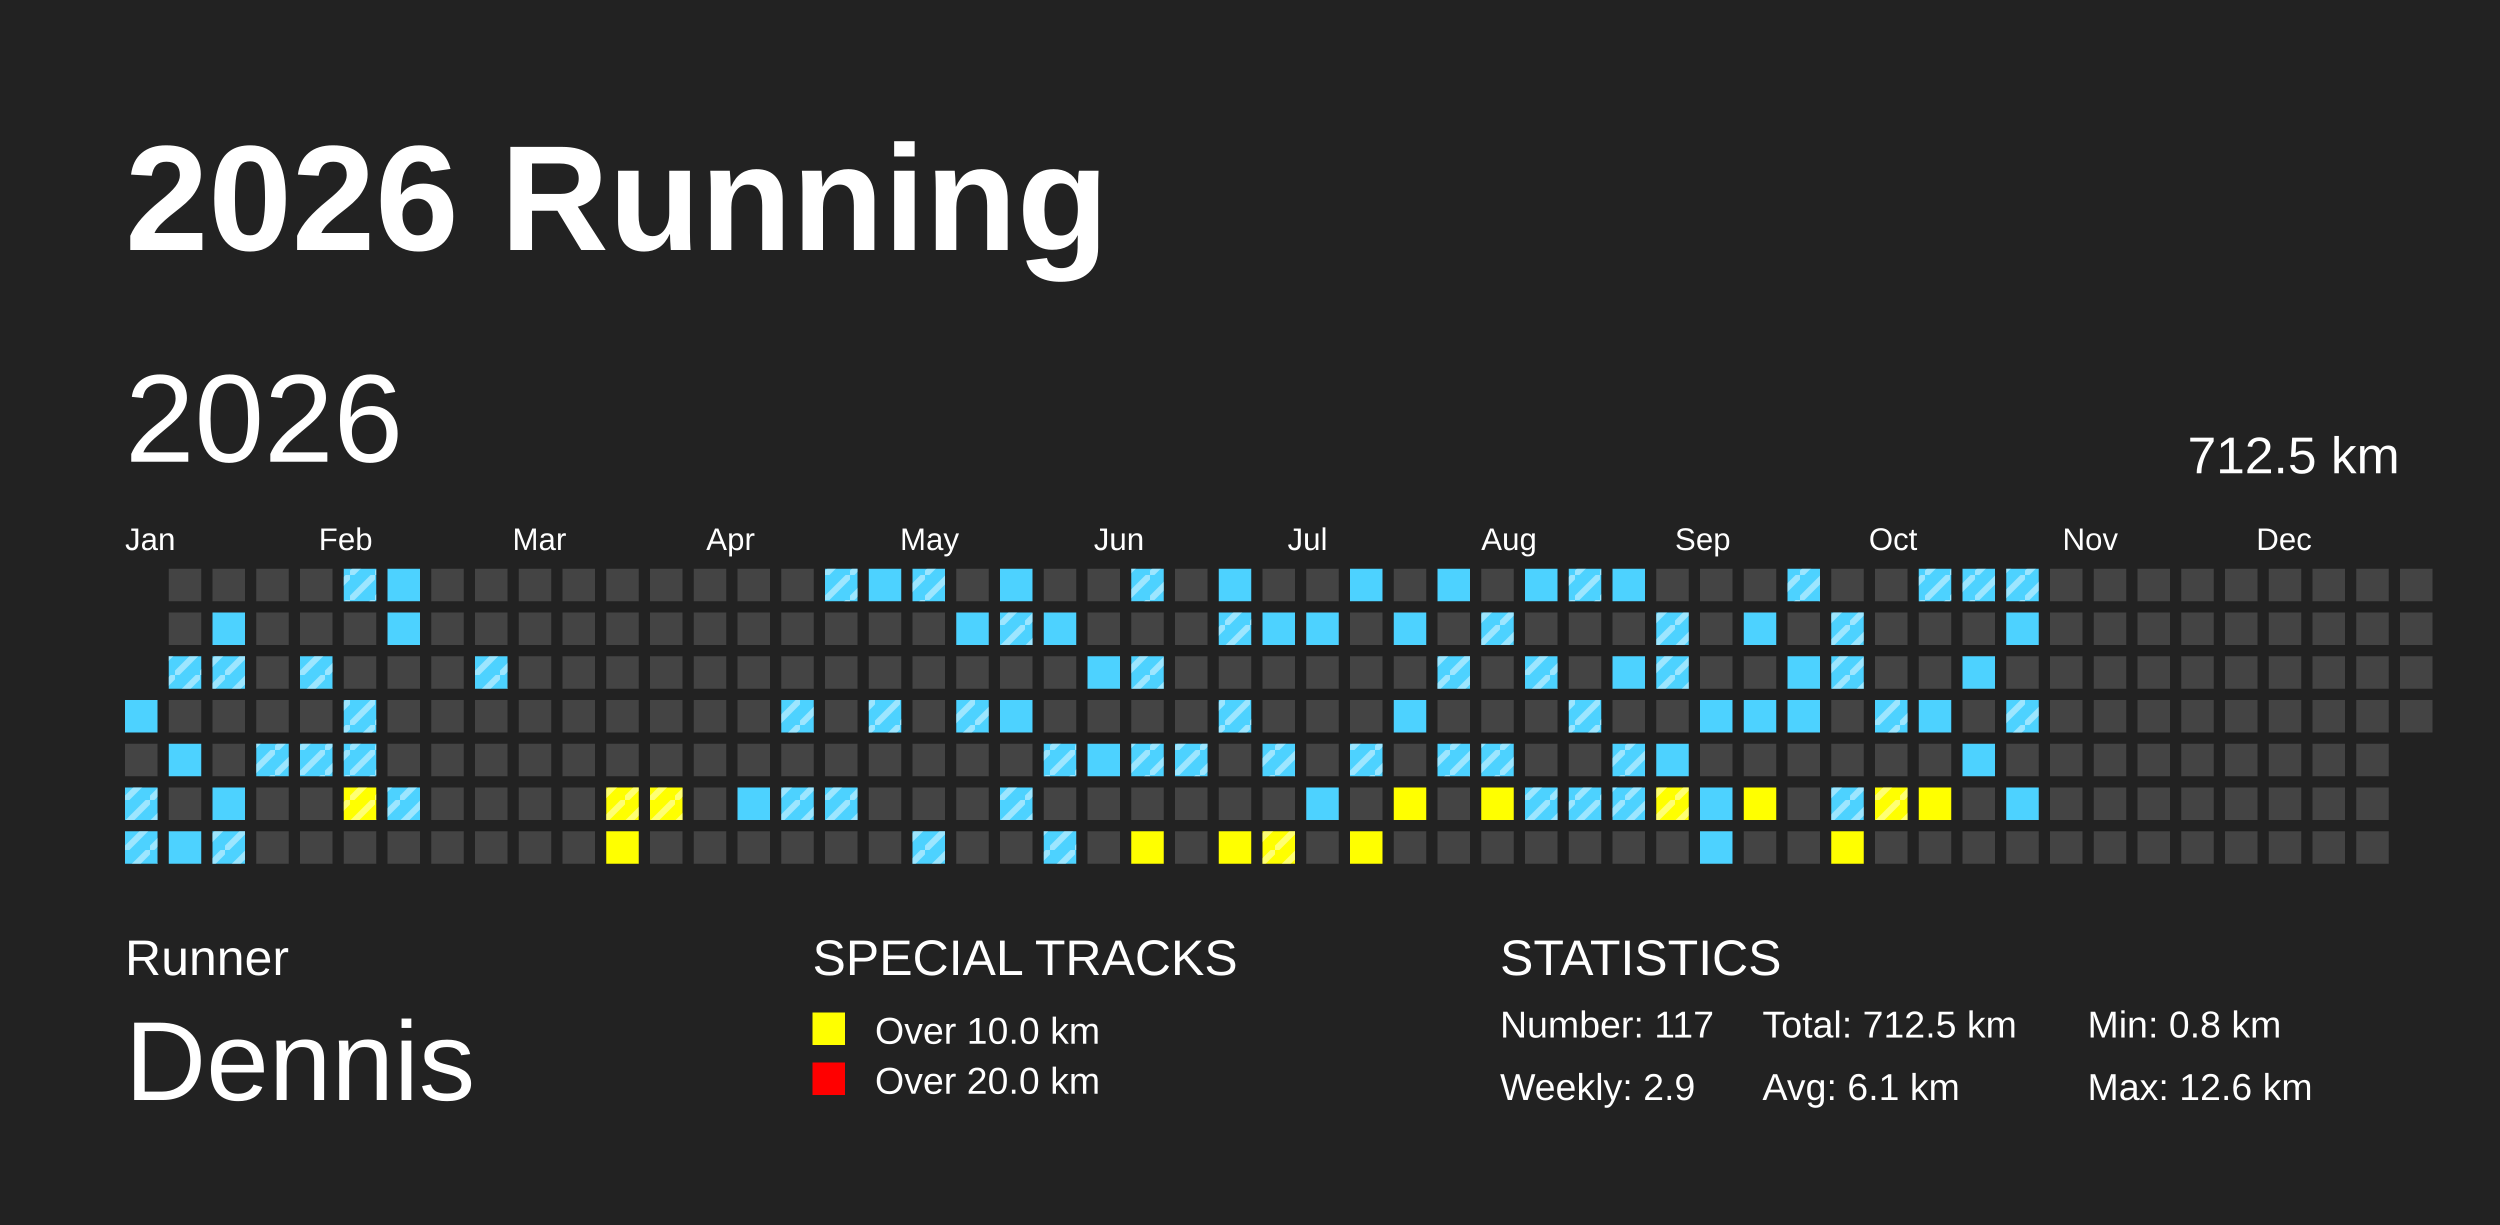
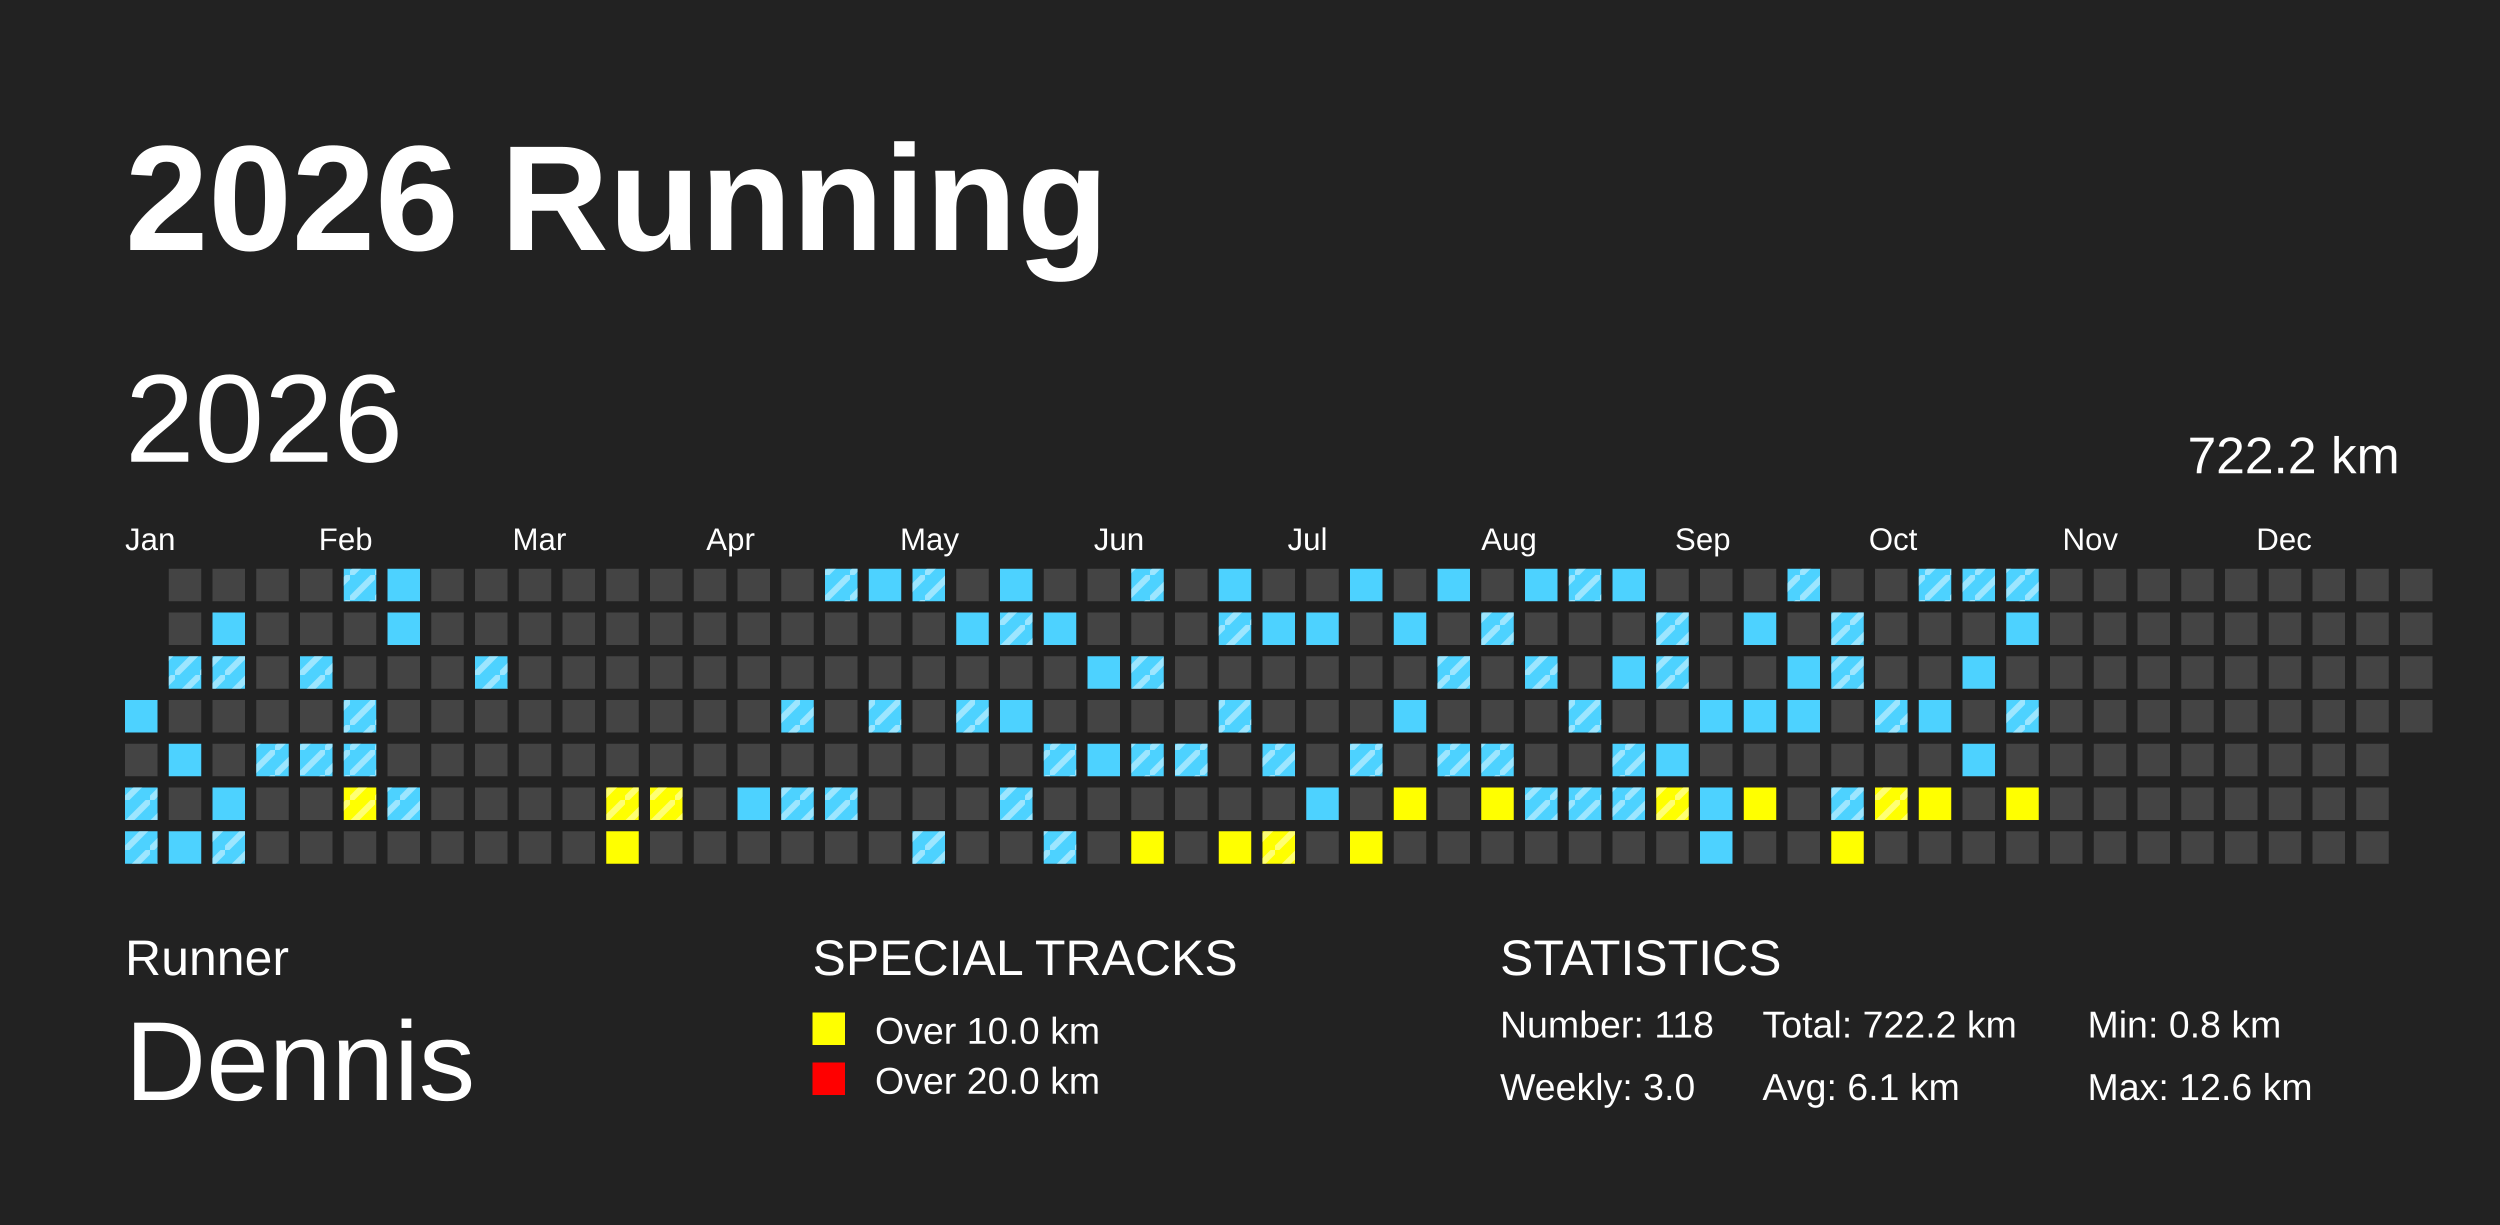
<svg xmlns="http://www.w3.org/2000/svg" baseProfile="full" height="98mm" version="1.1" viewBox="0,0,200,98" width="200mm">
  <defs>
    <pattern height="2" id="indoor-stripe" patternUnits="userSpaceOnUse" width="2">
      <line stroke="white" stroke-opacity="0.45" stroke-width="0.5" x1="0" x2="2" y1="2" y2="0" />
    </pattern>
  </defs>
  <rect fill="#222222" height="98" width="200" x="0" y="0" />
  <text fill="#FFFFFF" style="font-size:12px; font-family:Arial; font-weight:bold;" x="10" y="20">2026 Running</text>
  <text fill="#FFFFFF" style="font-size:4px; font-family:Arial" x="10" y="78">Runner</text>
  <text fill="#FFFFFF" style="font-size:9px; font-family:Arial" x="10" y="88">Dennis</text>
  <text fill="#FFFFFF" style="font-size:4px; font-family:Arial" x="65" y="78">SPECIAL TRACKS</text>
  <rect fill="yellow" height="2.6" width="2.6" x="65" y="81" />
  <text fill="#FFFFFF" style="font-size:3px; font-family:Arial" x="70" y="83.5">Over 10.0 km</text>
  <rect fill="red" height="2.6" width="2.6" x="65" y="85" />
  <text fill="#FFFFFF" style="font-size:3px; font-family:Arial" x="70" y="87.5">Over 20.0 km</text>
  <text fill="#FFFFFF" style="font-size:4px; font-family:Arial" x="120" y="78">STATISTICS</text>
-   <text fill="#FFFFFF" style="font-size:3px; font-family:Arial" x="120" y="83">Number: 117</text>
-   <text fill="#FFFFFF" style="font-size:3px; font-family:Arial" x="120" y="88">Weekly: 2.9</text>
-   <text fill="#FFFFFF" style="font-size:3px; font-family:Arial" x="141" y="83">Total: 712.5 km</text>
+   <text fill="#FFFFFF" style="font-size:3px; font-family:Arial" x="120" y="83">Number: 118</text>
+   <text fill="#FFFFFF" style="font-size:3px; font-family:Arial" x="120" y="88">Weekly: 3.0</text>
+   <text fill="#FFFFFF" style="font-size:3px; font-family:Arial" x="141" y="83">Total: 722.2 km</text>
  <text fill="#FFFFFF" style="font-size:3px; font-family:Arial" x="141" y="88">Avg: 6.1 km</text>
  <text fill="#FFFFFF" style="font-size:3px; font-family:Arial" x="167" y="83">Min: 0.8 km</text>
  <text fill="#FFFFFF" style="font-size:3px; font-family:Arial" x="167" y="88">Max: 12.6 km</text>
  <text dominant-baseline="hanging" fill="#FFFFFF" style="font-size:10.0px; font-family:Arial;" x="10" y="30">2026</text>
-   <text dominant-baseline="hanging" fill="#FFFFFF" style="font-size:4.125px; font-family:Arial;" x="175" y="35">712.5 km</text>
+   <text dominant-baseline="hanging" fill="#FFFFFF" style="font-size:4.125px; font-family:Arial;" x="175" y="35">722.2 km</text>
  <text fill="#FFFFFF" style="font-size:2.5px; font-family:Arial" x="10.0" y="44">Jan</text>
  <text fill="#FFFFFF" style="font-size:2.5px; font-family:Arial" x="25.5" y="44">Feb</text>
  <text fill="#FFFFFF" style="font-size:2.5px; font-family:Arial" x="41.0" y="44">Mar</text>
  <text fill="#FFFFFF" style="font-size:2.5px; font-family:Arial" x="56.5" y="44">Apr</text>
  <text fill="#FFFFFF" style="font-size:2.5px; font-family:Arial" x="72.0" y="44">May</text>
  <text fill="#FFFFFF" style="font-size:2.5px; font-family:Arial" x="87.5" y="44">Jun</text>
  <text fill="#FFFFFF" style="font-size:2.5px; font-family:Arial" x="103.0" y="44">Jul</text>
  <text fill="#FFFFFF" style="font-size:2.5px; font-family:Arial" x="118.5" y="44">Aug</text>
  <text fill="#FFFFFF" style="font-size:2.5px; font-family:Arial" x="134.0" y="44">Sep</text>
  <text fill="#FFFFFF" style="font-size:2.5px; font-family:Arial" x="149.5" y="44">Oct</text>
  <text fill="#FFFFFF" style="font-size:2.5px; font-family:Arial" x="165.0" y="44">Nov</text>
  <text fill="#FFFFFF" style="font-size:2.5px; font-family:Arial" x="180.5" y="44">Dec</text>
  <rect fill="#4DD2FF" height="2.6" width="2.6" x="10.0" y="56.0" />
  <rect fill="#444444" height="2.6" width="2.6" x="10.0" y="59.5" />
  <rect fill="#4DD2FF" height="2.6" width="2.6" x="10.0" y="63.0" />
  <rect fill="url(#indoor-stripe)" height="2.6" style="pointer-events: none;" width="2.6" x="10.0" y="63.0" />
  <rect fill="#4DD2FF" height="2.6" width="2.6" x="10.0" y="66.5" />
  <rect fill="url(#indoor-stripe)" height="2.6" style="pointer-events: none;" width="2.6" x="10.0" y="66.5" />
  <rect fill="#444444" height="2.6" width="2.6" x="13.5" y="45.5" />
  <rect fill="#444444" height="2.6" width="2.6" x="13.5" y="49.0" />
  <rect fill="#4DD2FF" height="2.6" width="2.6" x="13.5" y="52.5" />
  <rect fill="url(#indoor-stripe)" height="2.6" style="pointer-events: none;" width="2.6" x="13.5" y="52.5" />
  <rect fill="#444444" height="2.6" width="2.6" x="13.5" y="56.0" />
  <rect fill="#4DD2FF" height="2.6" width="2.6" x="13.5" y="59.5" />
  <rect fill="#444444" height="2.6" width="2.6" x="13.5" y="63.0" />
  <rect fill="#4DD2FF" height="2.6" width="2.6" x="13.5" y="66.5" />
  <rect fill="#444444" height="2.6" width="2.6" x="17.0" y="45.5" />
  <rect fill="#4DD2FF" height="2.6" width="2.6" x="17.0" y="49.0" />
  <rect fill="#4DD2FF" height="2.6" width="2.6" x="17.0" y="52.5" />
  <rect fill="url(#indoor-stripe)" height="2.6" style="pointer-events: none;" width="2.6" x="17.0" y="52.5" />
  <rect fill="#444444" height="2.6" width="2.6" x="17.0" y="56.0" />
  <rect fill="#444444" height="2.6" width="2.6" x="17.0" y="59.5" />
  <rect fill="#4DD2FF" height="2.6" width="2.6" x="17.0" y="63.0" />
  <rect fill="#4DD2FF" height="2.6" width="2.6" x="17.0" y="66.5" />
  <rect fill="url(#indoor-stripe)" height="2.6" style="pointer-events: none;" width="2.6" x="17.0" y="66.5" />
  <rect fill="#444444" height="2.6" width="2.6" x="20.5" y="45.5" />
  <rect fill="#444444" height="2.6" width="2.6" x="20.5" y="49.0" />
  <rect fill="#444444" height="2.6" width="2.6" x="20.5" y="52.5" />
  <rect fill="#444444" height="2.6" width="2.6" x="20.5" y="56.0" />
  <rect fill="#4DD2FF" height="2.6" width="2.6" x="20.5" y="59.5" />
  <rect fill="url(#indoor-stripe)" height="2.6" style="pointer-events: none;" width="2.6" x="20.5" y="59.5" />
  <rect fill="#444444" height="2.6" width="2.6" x="20.5" y="63.0" />
  <rect fill="#444444" height="2.6" width="2.6" x="20.5" y="66.5" />
  <rect fill="#444444" height="2.6" width="2.6" x="24.0" y="45.5" />
  <rect fill="#444444" height="2.6" width="2.6" x="24.0" y="49.0" />
  <rect fill="#4DD2FF" height="2.6" width="2.6" x="24.0" y="52.5" />
  <rect fill="url(#indoor-stripe)" height="2.6" style="pointer-events: none;" width="2.6" x="24.0" y="52.5" />
  <rect fill="#444444" height="2.6" width="2.6" x="24.0" y="56.0" />
  <rect fill="#4DD2FF" height="2.6" width="2.6" x="24.0" y="59.5" />
  <rect fill="url(#indoor-stripe)" height="2.6" style="pointer-events: none;" width="2.6" x="24.0" y="59.5" />
  <rect fill="#444444" height="2.6" width="2.6" x="24.0" y="63.0" />
  <rect fill="#444444" height="2.6" width="2.6" x="24.0" y="66.5" />
  <rect fill="#4DD2FF" height="2.6" width="2.6" x="27.5" y="45.5" />
  <rect fill="url(#indoor-stripe)" height="2.6" style="pointer-events: none;" width="2.6" x="27.5" y="45.5" />
  <rect fill="#444444" height="2.6" width="2.6" x="27.5" y="49.0" />
  <rect fill="#444444" height="2.6" width="2.6" x="27.5" y="52.5" />
  <rect fill="#4DD2FF" height="2.6" width="2.6" x="27.5" y="56.0" />
  <rect fill="url(#indoor-stripe)" height="2.6" style="pointer-events: none;" width="2.6" x="27.5" y="56.0" />
  <rect fill="#4DD2FF" height="2.6" width="2.6" x="27.5" y="59.5" />
  <rect fill="url(#indoor-stripe)" height="2.6" style="pointer-events: none;" width="2.6" x="27.5" y="59.5" />
  <rect fill="yellow" height="2.6" width="2.6" x="27.5" y="63.0" />
  <rect fill="url(#indoor-stripe)" height="2.6" style="pointer-events: none;" width="2.6" x="27.5" y="63.0" />
  <rect fill="#444444" height="2.6" width="2.6" x="27.5" y="66.5" />
  <rect fill="#4DD2FF" height="2.6" width="2.6" x="31.0" y="45.5" />
  <rect fill="#4DD2FF" height="2.6" width="2.6" x="31.0" y="49.0" />
  <rect fill="#444444" height="2.6" width="2.6" x="31.0" y="52.5" />
  <rect fill="#444444" height="2.6" width="2.6" x="31.0" y="56.0" />
  <rect fill="#444444" height="2.6" width="2.6" x="31.0" y="59.5" />
  <rect fill="#4DD2FF" height="2.6" width="2.6" x="31.0" y="63.0" />
  <rect fill="url(#indoor-stripe)" height="2.6" style="pointer-events: none;" width="2.6" x="31.0" y="63.0" />
  <rect fill="#444444" height="2.6" width="2.6" x="31.0" y="66.5" />
  <rect fill="#444444" height="2.6" width="2.6" x="34.5" y="45.5" />
  <rect fill="#444444" height="2.6" width="2.6" x="34.5" y="49.0" />
  <rect fill="#444444" height="2.6" width="2.6" x="34.5" y="52.5" />
  <rect fill="#444444" height="2.6" width="2.6" x="34.5" y="56.0" />
  <rect fill="#444444" height="2.6" width="2.6" x="34.5" y="59.5" />
  <rect fill="#444444" height="2.6" width="2.6" x="34.5" y="63.0" />
  <rect fill="#444444" height="2.6" width="2.6" x="34.5" y="66.5" />
  <rect fill="#444444" height="2.6" width="2.6" x="38.0" y="45.5" />
  <rect fill="#444444" height="2.6" width="2.6" x="38.0" y="49.0" />
  <rect fill="#4DD2FF" height="2.6" width="2.6" x="38.0" y="52.5" />
  <rect fill="url(#indoor-stripe)" height="2.6" style="pointer-events: none;" width="2.6" x="38.0" y="52.5" />
  <rect fill="#444444" height="2.6" width="2.6" x="38.0" y="56.0" />
  <rect fill="#444444" height="2.6" width="2.6" x="38.0" y="59.5" />
  <rect fill="#444444" height="2.6" width="2.6" x="38.0" y="63.0" />
  <rect fill="#444444" height="2.6" width="2.6" x="38.0" y="66.5" />
  <rect fill="#444444" height="2.6" width="2.6" x="41.5" y="45.5" />
  <rect fill="#444444" height="2.6" width="2.6" x="41.5" y="49.0" />
  <rect fill="#444444" height="2.6" width="2.6" x="41.5" y="52.5" />
  <rect fill="#444444" height="2.6" width="2.6" x="41.5" y="56.0" />
  <rect fill="#444444" height="2.6" width="2.6" x="41.5" y="59.5" />
  <rect fill="#444444" height="2.6" width="2.6" x="41.5" y="63.0" />
  <rect fill="#444444" height="2.6" width="2.6" x="41.5" y="66.5" />
  <rect fill="#444444" height="2.6" width="2.6" x="45.0" y="45.5" />
  <rect fill="#444444" height="2.6" width="2.6" x="45.0" y="49.0" />
  <rect fill="#444444" height="2.6" width="2.6" x="45.0" y="52.5" />
  <rect fill="#444444" height="2.6" width="2.6" x="45.0" y="56.0" />
  <rect fill="#444444" height="2.6" width="2.6" x="45.0" y="59.5" />
  <rect fill="#444444" height="2.6" width="2.6" x="45.0" y="63.0" />
  <rect fill="#444444" height="2.6" width="2.6" x="45.0" y="66.5" />
  <rect fill="#444444" height="2.6" width="2.6" x="48.5" y="45.5" />
  <rect fill="#444444" height="2.6" width="2.6" x="48.5" y="49.0" />
  <rect fill="#444444" height="2.6" width="2.6" x="48.5" y="52.5" />
  <rect fill="#444444" height="2.6" width="2.6" x="48.5" y="56.0" />
  <rect fill="#444444" height="2.6" width="2.6" x="48.5" y="59.5" />
  <rect fill="yellow" height="2.6" width="2.6" x="48.5" y="63.0" />
  <rect fill="url(#indoor-stripe)" height="2.6" style="pointer-events: none;" width="2.6" x="48.5" y="63.0" />
  <rect fill="yellow" height="2.6" width="2.6" x="48.5" y="66.5" />
  <rect fill="#444444" height="2.6" width="2.6" x="52.0" y="45.5" />
  <rect fill="#444444" height="2.6" width="2.6" x="52.0" y="49.0" />
  <rect fill="#444444" height="2.6" width="2.6" x="52.0" y="52.5" />
  <rect fill="#444444" height="2.6" width="2.6" x="52.0" y="56.0" />
  <rect fill="#444444" height="2.6" width="2.6" x="52.0" y="59.5" />
  <rect fill="yellow" height="2.6" width="2.6" x="52.0" y="63.0" />
  <rect fill="url(#indoor-stripe)" height="2.6" style="pointer-events: none;" width="2.6" x="52.0" y="63.0" />
  <rect fill="#444444" height="2.6" width="2.6" x="52.0" y="66.5" />
  <rect fill="#444444" height="2.6" width="2.6" x="55.5" y="45.5" />
  <rect fill="#444444" height="2.6" width="2.6" x="55.5" y="49.0" />
  <rect fill="#444444" height="2.6" width="2.6" x="55.5" y="52.5" />
  <rect fill="#444444" height="2.6" width="2.6" x="55.5" y="56.0" />
  <rect fill="#444444" height="2.6" width="2.6" x="55.5" y="59.5" />
  <rect fill="#444444" height="2.6" width="2.6" x="55.5" y="63.0" />
  <rect fill="#444444" height="2.6" width="2.6" x="55.5" y="66.5" />
  <rect fill="#444444" height="2.6" width="2.6" x="59.0" y="45.5" />
  <rect fill="#444444" height="2.6" width="2.6" x="59.0" y="49.0" />
  <rect fill="#444444" height="2.6" width="2.6" x="59.0" y="52.5" />
  <rect fill="#444444" height="2.6" width="2.6" x="59.0" y="56.0" />
  <rect fill="#444444" height="2.6" width="2.6" x="59.0" y="59.5" />
  <rect fill="#4DD2FF" height="2.6" width="2.6" x="59.0" y="63.0" />
  <rect fill="#444444" height="2.6" width="2.6" x="59.0" y="66.5" />
  <rect fill="#444444" height="2.6" width="2.6" x="62.5" y="45.5" />
  <rect fill="#444444" height="2.6" width="2.6" x="62.5" y="49.0" />
  <rect fill="#444444" height="2.6" width="2.6" x="62.5" y="52.5" />
  <rect fill="#4DD2FF" height="2.6" width="2.6" x="62.5" y="56.0" />
  <rect fill="url(#indoor-stripe)" height="2.6" style="pointer-events: none;" width="2.6" x="62.5" y="56.0" />
  <rect fill="#444444" height="2.6" width="2.6" x="62.5" y="59.5" />
  <rect fill="#4DD2FF" height="2.6" width="2.6" x="62.5" y="63.0" />
  <rect fill="url(#indoor-stripe)" height="2.6" style="pointer-events: none;" width="2.6" x="62.5" y="63.0" />
  <rect fill="#444444" height="2.6" width="2.6" x="62.5" y="66.5" />
  <rect fill="#4DD2FF" height="2.6" width="2.6" x="66.0" y="45.5" />
  <rect fill="url(#indoor-stripe)" height="2.6" style="pointer-events: none;" width="2.6" x="66.0" y="45.5" />
  <rect fill="#444444" height="2.6" width="2.6" x="66.0" y="49.0" />
  <rect fill="#444444" height="2.6" width="2.6" x="66.0" y="52.5" />
  <rect fill="#444444" height="2.6" width="2.6" x="66.0" y="56.0" />
  <rect fill="#444444" height="2.6" width="2.6" x="66.0" y="59.5" />
  <rect fill="#4DD2FF" height="2.6" width="2.6" x="66.0" y="63.0" />
  <rect fill="url(#indoor-stripe)" height="2.6" style="pointer-events: none;" width="2.6" x="66.0" y="63.0" />
  <rect fill="#444444" height="2.6" width="2.6" x="66.0" y="66.5" />
  <rect fill="#4DD2FF" height="2.6" width="2.6" x="69.5" y="45.5" />
  <rect fill="#444444" height="2.6" width="2.6" x="69.5" y="49.0" />
  <rect fill="#444444" height="2.6" width="2.6" x="69.5" y="52.5" />
  <rect fill="#4DD2FF" height="2.6" width="2.6" x="69.5" y="56.0" />
  <rect fill="url(#indoor-stripe)" height="2.6" style="pointer-events: none;" width="2.6" x="69.5" y="56.0" />
  <rect fill="#444444" height="2.6" width="2.6" x="69.5" y="59.5" />
  <rect fill="#444444" height="2.6" width="2.6" x="69.5" y="63.0" />
  <rect fill="#444444" height="2.6" width="2.6" x="69.5" y="66.5" />
  <rect fill="#4DD2FF" height="2.6" width="2.6" x="73.0" y="45.5" />
  <rect fill="url(#indoor-stripe)" height="2.6" style="pointer-events: none;" width="2.6" x="73.0" y="45.5" />
  <rect fill="#444444" height="2.6" width="2.6" x="73.0" y="49.0" />
  <rect fill="#444444" height="2.6" width="2.6" x="73.0" y="52.5" />
  <rect fill="#444444" height="2.6" width="2.6" x="73.0" y="56.0" />
  <rect fill="#444444" height="2.6" width="2.6" x="73.0" y="59.5" />
  <rect fill="#444444" height="2.6" width="2.6" x="73.0" y="63.0" />
  <rect fill="#4DD2FF" height="2.6" width="2.6" x="73.0" y="66.5" />
  <rect fill="url(#indoor-stripe)" height="2.6" style="pointer-events: none;" width="2.6" x="73.0" y="66.5" />
  <rect fill="#444444" height="2.6" width="2.6" x="76.5" y="45.5" />
  <rect fill="#4DD2FF" height="2.6" width="2.6" x="76.5" y="49.0" />
  <rect fill="#444444" height="2.6" width="2.6" x="76.5" y="52.5" />
  <rect fill="#4DD2FF" height="2.6" width="2.6" x="76.5" y="56.0" />
  <rect fill="url(#indoor-stripe)" height="2.6" style="pointer-events: none;" width="2.6" x="76.5" y="56.0" />
  <rect fill="#444444" height="2.6" width="2.6" x="76.5" y="59.5" />
  <rect fill="#444444" height="2.6" width="2.6" x="76.5" y="63.0" />
  <rect fill="#444444" height="2.6" width="2.6" x="76.5" y="66.5" />
  <rect fill="#4DD2FF" height="2.6" width="2.6" x="80.0" y="45.5" />
  <rect fill="#4DD2FF" height="2.6" width="2.6" x="80.0" y="49.0" />
  <rect fill="url(#indoor-stripe)" height="2.6" style="pointer-events: none;" width="2.6" x="80.0" y="49.0" />
  <rect fill="#444444" height="2.6" width="2.6" x="80.0" y="52.5" />
  <rect fill="#4DD2FF" height="2.6" width="2.6" x="80.0" y="56.0" />
  <rect fill="#444444" height="2.6" width="2.6" x="80.0" y="59.5" />
  <rect fill="#4DD2FF" height="2.6" width="2.6" x="80.0" y="63.0" />
  <rect fill="url(#indoor-stripe)" height="2.6" style="pointer-events: none;" width="2.6" x="80.0" y="63.0" />
  <rect fill="#444444" height="2.6" width="2.6" x="80.0" y="66.5" />
  <rect fill="#444444" height="2.6" width="2.6" x="83.5" y="45.5" />
  <rect fill="#4DD2FF" height="2.6" width="2.6" x="83.5" y="49.0" />
  <rect fill="#444444" height="2.6" width="2.6" x="83.5" y="52.5" />
  <rect fill="#444444" height="2.6" width="2.6" x="83.5" y="56.0" />
  <rect fill="#4DD2FF" height="2.6" width="2.6" x="83.5" y="59.5" />
  <rect fill="url(#indoor-stripe)" height="2.6" style="pointer-events: none;" width="2.6" x="83.5" y="59.5" />
  <rect fill="#444444" height="2.6" width="2.6" x="83.5" y="63.0" />
  <rect fill="#4DD2FF" height="2.6" width="2.6" x="83.5" y="66.5" />
  <rect fill="url(#indoor-stripe)" height="2.6" style="pointer-events: none;" width="2.6" x="83.5" y="66.5" />
  <rect fill="#444444" height="2.6" width="2.6" x="87.0" y="45.5" />
  <rect fill="#444444" height="2.6" width="2.6" x="87.0" y="49.0" />
  <rect fill="#4DD2FF" height="2.6" width="2.6" x="87.0" y="52.5" />
  <rect fill="#444444" height="2.6" width="2.6" x="87.0" y="56.0" />
  <rect fill="#4DD2FF" height="2.6" width="2.6" x="87.0" y="59.5" />
  <rect fill="#444444" height="2.6" width="2.6" x="87.0" y="63.0" />
  <rect fill="#444444" height="2.6" width="2.6" x="87.0" y="66.5" />
  <rect fill="#4DD2FF" height="2.6" width="2.6" x="90.5" y="45.5" />
  <rect fill="url(#indoor-stripe)" height="2.6" style="pointer-events: none;" width="2.6" x="90.5" y="45.5" />
  <rect fill="#444444" height="2.6" width="2.6" x="90.5" y="49.0" />
  <rect fill="#4DD2FF" height="2.6" width="2.6" x="90.5" y="52.5" />
  <rect fill="url(#indoor-stripe)" height="2.6" style="pointer-events: none;" width="2.6" x="90.5" y="52.5" />
  <rect fill="#444444" height="2.6" width="2.6" x="90.5" y="56.0" />
  <rect fill="#4DD2FF" height="2.6" width="2.6" x="90.5" y="59.5" />
  <rect fill="url(#indoor-stripe)" height="2.6" style="pointer-events: none;" width="2.6" x="90.5" y="59.5" />
  <rect fill="#444444" height="2.6" width="2.6" x="90.5" y="63.0" />
  <rect fill="yellow" height="2.6" width="2.6" x="90.5" y="66.5" />
  <rect fill="#444444" height="2.6" width="2.6" x="94.0" y="45.5" />
  <rect fill="#444444" height="2.6" width="2.6" x="94.0" y="49.0" />
  <rect fill="#444444" height="2.6" width="2.6" x="94.0" y="52.5" />
  <rect fill="#444444" height="2.6" width="2.6" x="94.0" y="56.0" />
  <rect fill="#4DD2FF" height="2.6" width="2.6" x="94.0" y="59.5" />
  <rect fill="url(#indoor-stripe)" height="2.6" style="pointer-events: none;" width="2.6" x="94.0" y="59.5" />
  <rect fill="#444444" height="2.6" width="2.6" x="94.0" y="63.0" />
  <rect fill="#444444" height="2.6" width="2.6" x="94.0" y="66.5" />
  <rect fill="#4DD2FF" height="2.6" width="2.6" x="97.5" y="45.5" />
  <rect fill="#4DD2FF" height="2.6" width="2.6" x="97.5" y="49.0" />
  <rect fill="url(#indoor-stripe)" height="2.6" style="pointer-events: none;" width="2.6" x="97.5" y="49.0" />
  <rect fill="#444444" height="2.6" width="2.6" x="97.5" y="52.5" />
  <rect fill="#4DD2FF" height="2.6" width="2.6" x="97.5" y="56.0" />
  <rect fill="url(#indoor-stripe)" height="2.6" style="pointer-events: none;" width="2.6" x="97.5" y="56.0" />
  <rect fill="#444444" height="2.6" width="2.6" x="97.5" y="59.5" />
  <rect fill="#444444" height="2.6" width="2.6" x="97.5" y="63.0" />
  <rect fill="yellow" height="2.6" width="2.6" x="97.5" y="66.5" />
  <rect fill="#444444" height="2.6" width="2.6" x="101.0" y="45.5" />
  <rect fill="#4DD2FF" height="2.6" width="2.6" x="101.0" y="49.0" />
  <rect fill="#444444" height="2.6" width="2.6" x="101.0" y="52.5" />
  <rect fill="#444444" height="2.6" width="2.6" x="101.0" y="56.0" />
  <rect fill="#4DD2FF" height="2.6" width="2.6" x="101.0" y="59.5" />
  <rect fill="url(#indoor-stripe)" height="2.6" style="pointer-events: none;" width="2.6" x="101.0" y="59.5" />
  <rect fill="#444444" height="2.6" width="2.6" x="101.0" y="63.0" />
  <rect fill="yellow" height="2.6" width="2.6" x="101.0" y="66.5" />
  <rect fill="url(#indoor-stripe)" height="2.6" style="pointer-events: none;" width="2.6" x="101.0" y="66.5" />
  <rect fill="#444444" height="2.6" width="2.6" x="104.5" y="45.5" />
  <rect fill="#4DD2FF" height="2.6" width="2.6" x="104.5" y="49.0" />
  <rect fill="#444444" height="2.6" width="2.6" x="104.5" y="52.5" />
  <rect fill="#444444" height="2.6" width="2.6" x="104.5" y="56.0" />
  <rect fill="#444444" height="2.6" width="2.6" x="104.5" y="59.5" />
  <rect fill="#4DD2FF" height="2.6" width="2.6" x="104.5" y="63.0" />
  <rect fill="#444444" height="2.6" width="2.6" x="104.5" y="66.5" />
  <rect fill="#4DD2FF" height="2.6" width="2.6" x="108.0" y="45.5" />
  <rect fill="#444444" height="2.6" width="2.6" x="108.0" y="49.0" />
  <rect fill="#444444" height="2.6" width="2.6" x="108.0" y="52.5" />
  <rect fill="#444444" height="2.6" width="2.6" x="108.0" y="56.0" />
  <rect fill="#4DD2FF" height="2.6" width="2.6" x="108.0" y="59.5" />
  <rect fill="url(#indoor-stripe)" height="2.6" style="pointer-events: none;" width="2.6" x="108.0" y="59.5" />
  <rect fill="#444444" height="2.6" width="2.6" x="108.0" y="63.0" />
  <rect fill="yellow" height="2.6" width="2.6" x="108.0" y="66.5" />
  <rect fill="#444444" height="2.6" width="2.6" x="111.5" y="45.5" />
  <rect fill="#4DD2FF" height="2.6" width="2.6" x="111.5" y="49.0" />
  <rect fill="#444444" height="2.6" width="2.6" x="111.5" y="52.5" />
  <rect fill="#4DD2FF" height="2.6" width="2.6" x="111.5" y="56.0" />
  <rect fill="#444444" height="2.6" width="2.6" x="111.5" y="59.5" />
  <rect fill="yellow" height="2.6" width="2.6" x="111.5" y="63.0" />
  <rect fill="#444444" height="2.6" width="2.6" x="111.5" y="66.5" />
  <rect fill="#4DD2FF" height="2.6" width="2.6" x="115.0" y="45.5" />
  <rect fill="#444444" height="2.6" width="2.6" x="115.0" y="49.0" />
  <rect fill="#4DD2FF" height="2.6" width="2.6" x="115.0" y="52.5" />
  <rect fill="url(#indoor-stripe)" height="2.6" style="pointer-events: none;" width="2.6" x="115.0" y="52.5" />
  <rect fill="#444444" height="2.6" width="2.6" x="115.0" y="56.0" />
  <rect fill="#4DD2FF" height="2.6" width="2.6" x="115.0" y="59.5" />
  <rect fill="url(#indoor-stripe)" height="2.6" style="pointer-events: none;" width="2.6" x="115.0" y="59.5" />
  <rect fill="#444444" height="2.6" width="2.6" x="115.0" y="63.0" />
  <rect fill="#444444" height="2.6" width="2.6" x="115.0" y="66.5" />
  <rect fill="#444444" height="2.6" width="2.6" x="118.5" y="45.5" />
  <rect fill="#4DD2FF" height="2.6" width="2.6" x="118.5" y="49.0" />
  <rect fill="url(#indoor-stripe)" height="2.6" style="pointer-events: none;" width="2.6" x="118.5" y="49.0" />
  <rect fill="#444444" height="2.6" width="2.6" x="118.5" y="52.5" />
  <rect fill="#444444" height="2.6" width="2.6" x="118.5" y="56.0" />
  <rect fill="#4DD2FF" height="2.6" width="2.6" x="118.5" y="59.5" />
  <rect fill="url(#indoor-stripe)" height="2.6" style="pointer-events: none;" width="2.6" x="118.5" y="59.5" />
  <rect fill="yellow" height="2.6" width="2.6" x="118.5" y="63.0" />
  <rect fill="#444444" height="2.6" width="2.6" x="118.5" y="66.5" />
  <rect fill="#4DD2FF" height="2.6" width="2.6" x="122.0" y="45.5" />
  <rect fill="#444444" height="2.6" width="2.6" x="122.0" y="49.0" />
  <rect fill="#4DD2FF" height="2.6" width="2.6" x="122.0" y="52.5" />
  <rect fill="url(#indoor-stripe)" height="2.6" style="pointer-events: none;" width="2.6" x="122.0" y="52.5" />
  <rect fill="#444444" height="2.6" width="2.6" x="122.0" y="56.0" />
  <rect fill="#444444" height="2.6" width="2.6" x="122.0" y="59.5" />
  <rect fill="#4DD2FF" height="2.6" width="2.6" x="122.0" y="63.0" />
  <rect fill="url(#indoor-stripe)" height="2.6" style="pointer-events: none;" width="2.6" x="122.0" y="63.0" />
  <rect fill="#444444" height="2.6" width="2.6" x="122.0" y="66.5" />
  <rect fill="#4DD2FF" height="2.6" width="2.6" x="125.5" y="45.5" />
  <rect fill="url(#indoor-stripe)" height="2.6" style="pointer-events: none;" width="2.6" x="125.5" y="45.5" />
  <rect fill="#444444" height="2.6" width="2.6" x="125.5" y="49.0" />
  <rect fill="#444444" height="2.6" width="2.6" x="125.5" y="52.5" />
  <rect fill="#4DD2FF" height="2.6" width="2.6" x="125.5" y="56.0" />
  <rect fill="url(#indoor-stripe)" height="2.6" style="pointer-events: none;" width="2.6" x="125.5" y="56.0" />
  <rect fill="#444444" height="2.6" width="2.6" x="125.5" y="59.5" />
  <rect fill="#4DD2FF" height="2.6" width="2.6" x="125.5" y="63.0" />
  <rect fill="url(#indoor-stripe)" height="2.6" style="pointer-events: none;" width="2.6" x="125.5" y="63.0" />
  <rect fill="#444444" height="2.6" width="2.6" x="125.5" y="66.5" />
  <rect fill="#4DD2FF" height="2.6" width="2.6" x="129.0" y="45.5" />
  <rect fill="#444444" height="2.6" width="2.6" x="129.0" y="49.0" />
  <rect fill="#4DD2FF" height="2.6" width="2.6" x="129.0" y="52.5" />
  <rect fill="#444444" height="2.6" width="2.6" x="129.0" y="56.0" />
  <rect fill="#4DD2FF" height="2.6" width="2.6" x="129.0" y="59.5" />
  <rect fill="url(#indoor-stripe)" height="2.6" style="pointer-events: none;" width="2.6" x="129.0" y="59.5" />
  <rect fill="#4DD2FF" height="2.6" width="2.6" x="129.0" y="63.0" />
  <rect fill="url(#indoor-stripe)" height="2.6" style="pointer-events: none;" width="2.6" x="129.0" y="63.0" />
  <rect fill="#444444" height="2.6" width="2.6" x="129.0" y="66.5" />
  <rect fill="#444444" height="2.6" width="2.6" x="132.5" y="45.5" />
  <rect fill="#4DD2FF" height="2.6" width="2.6" x="132.5" y="49.0" />
  <rect fill="url(#indoor-stripe)" height="2.6" style="pointer-events: none;" width="2.6" x="132.5" y="49.0" />
  <rect fill="#4DD2FF" height="2.6" width="2.6" x="132.5" y="52.5" />
  <rect fill="url(#indoor-stripe)" height="2.6" style="pointer-events: none;" width="2.6" x="132.5" y="52.5" />
  <rect fill="#444444" height="2.6" width="2.6" x="132.5" y="56.0" />
  <rect fill="#4DD2FF" height="2.6" width="2.6" x="132.5" y="59.5" />
  <rect fill="yellow" height="2.6" width="2.6" x="132.5" y="63.0" />
  <rect fill="url(#indoor-stripe)" height="2.6" style="pointer-events: none;" width="2.6" x="132.5" y="63.0" />
  <rect fill="#444444" height="2.6" width="2.6" x="132.5" y="66.5" />
  <rect fill="#444444" height="2.6" width="2.6" x="136.0" y="45.5" />
  <rect fill="#444444" height="2.6" width="2.6" x="136.0" y="49.0" />
  <rect fill="#444444" height="2.6" width="2.6" x="136.0" y="52.5" />
  <rect fill="#4DD2FF" height="2.6" width="2.6" x="136.0" y="56.0" />
  <rect fill="#444444" height="2.6" width="2.6" x="136.0" y="59.5" />
  <rect fill="#4DD2FF" height="2.6" width="2.6" x="136.0" y="63.0" />
  <rect fill="#4DD2FF" height="2.6" width="2.6" x="136.0" y="66.5" />
  <rect fill="#444444" height="2.6" width="2.6" x="139.5" y="45.5" />
  <rect fill="#4DD2FF" height="2.6" width="2.6" x="139.5" y="49.0" />
  <rect fill="#444444" height="2.6" width="2.6" x="139.5" y="52.5" />
  <rect fill="#4DD2FF" height="2.6" width="2.6" x="139.5" y="56.0" />
  <rect fill="#444444" height="2.6" width="2.6" x="139.5" y="59.5" />
  <rect fill="yellow" height="2.6" width="2.6" x="139.5" y="63.0" />
  <rect fill="#444444" height="2.6" width="2.6" x="139.5" y="66.5" />
  <rect fill="#4DD2FF" height="2.6" width="2.6" x="143.0" y="45.5" />
  <rect fill="url(#indoor-stripe)" height="2.6" style="pointer-events: none;" width="2.6" x="143.0" y="45.5" />
  <rect fill="#444444" height="2.6" width="2.6" x="143.0" y="49.0" />
  <rect fill="#4DD2FF" height="2.6" width="2.6" x="143.0" y="52.5" />
  <rect fill="#4DD2FF" height="2.6" width="2.6" x="143.0" y="56.0" />
  <rect fill="#444444" height="2.6" width="2.6" x="143.0" y="59.5" />
  <rect fill="#444444" height="2.6" width="2.6" x="143.0" y="63.0" />
  <rect fill="#444444" height="2.6" width="2.6" x="143.0" y="66.5" />
  <rect fill="#444444" height="2.6" width="2.6" x="146.5" y="45.5" />
  <rect fill="#4DD2FF" height="2.6" width="2.6" x="146.5" y="49.0" />
  <rect fill="url(#indoor-stripe)" height="2.6" style="pointer-events: none;" width="2.6" x="146.5" y="49.0" />
  <rect fill="#4DD2FF" height="2.6" width="2.6" x="146.5" y="52.5" />
  <rect fill="url(#indoor-stripe)" height="2.6" style="pointer-events: none;" width="2.6" x="146.5" y="52.5" />
  <rect fill="#444444" height="2.6" width="2.6" x="146.5" y="56.0" />
  <rect fill="#444444" height="2.6" width="2.6" x="146.5" y="59.5" />
  <rect fill="#4DD2FF" height="2.6" width="2.6" x="146.5" y="63.0" />
  <rect fill="url(#indoor-stripe)" height="2.6" style="pointer-events: none;" width="2.6" x="146.5" y="63.0" />
  <rect fill="yellow" height="2.6" width="2.6" x="146.5" y="66.5" />
  <rect fill="#444444" height="2.6" width="2.6" x="150.0" y="45.5" />
  <rect fill="#444444" height="2.6" width="2.6" x="150.0" y="49.0" />
  <rect fill="#444444" height="2.6" width="2.6" x="150.0" y="52.5" />
  <rect fill="#4DD2FF" height="2.6" width="2.6" x="150.0" y="56.0" />
  <rect fill="url(#indoor-stripe)" height="2.6" style="pointer-events: none;" width="2.6" x="150.0" y="56.0" />
  <rect fill="#444444" height="2.6" width="2.6" x="150.0" y="59.5" />
  <rect fill="yellow" height="2.6" width="2.6" x="150.0" y="63.0" />
  <rect fill="url(#indoor-stripe)" height="2.6" style="pointer-events: none;" width="2.6" x="150.0" y="63.0" />
  <rect fill="#444444" height="2.6" width="2.6" x="150.0" y="66.5" />
  <rect fill="#4DD2FF" height="2.6" width="2.6" x="153.5" y="45.5" />
  <rect fill="url(#indoor-stripe)" height="2.6" style="pointer-events: none;" width="2.6" x="153.5" y="45.5" />
  <rect fill="#444444" height="2.6" width="2.6" x="153.5" y="49.0" />
  <rect fill="#444444" height="2.6" width="2.6" x="153.5" y="52.5" />
  <rect fill="#4DD2FF" height="2.6" width="2.6" x="153.5" y="56.0" />
  <rect fill="#444444" height="2.6" width="2.6" x="153.5" y="59.5" />
  <rect fill="yellow" height="2.6" width="2.6" x="153.5" y="63.0" />
  <rect fill="#444444" height="2.6" width="2.6" x="153.5" y="66.5" />
  <rect fill="#4DD2FF" height="2.6" width="2.6" x="157.0" y="45.5" />
  <rect fill="url(#indoor-stripe)" height="2.6" style="pointer-events: none;" width="2.6" x="157.0" y="45.5" />
  <rect fill="#444444" height="2.6" width="2.6" x="157.0" y="49.0" />
  <rect fill="#4DD2FF" height="2.6" width="2.6" x="157.0" y="52.5" />
  <rect fill="#444444" height="2.6" width="2.6" x="157.0" y="56.0" />
  <rect fill="#4DD2FF" height="2.6" width="2.6" x="157.0" y="59.5" />
  <rect fill="#444444" height="2.6" width="2.6" x="157.0" y="63.0" />
  <rect fill="#444444" height="2.6" width="2.6" x="157.0" y="66.5" />
  <rect fill="#4DD2FF" height="2.6" width="2.6" x="160.5" y="45.5" />
  <rect fill="url(#indoor-stripe)" height="2.6" style="pointer-events: none;" width="2.6" x="160.5" y="45.5" />
  <rect fill="#4DD2FF" height="2.6" width="2.6" x="160.5" y="49.0" />
  <rect fill="#444444" height="2.6" width="2.6" x="160.5" y="52.5" />
  <rect fill="#4DD2FF" height="2.6" width="2.6" x="160.5" y="56.0" />
  <rect fill="url(#indoor-stripe)" height="2.6" style="pointer-events: none;" width="2.6" x="160.5" y="56.0" />
  <rect fill="#444444" height="2.6" width="2.6" x="160.5" y="59.5" />
-   <rect fill="#4DD2FF" height="2.6" width="2.6" x="160.5" y="63.0" />
+   <rect fill="yellow" height="2.6" width="2.6" x="160.5" y="63.0" />
  <rect fill="#444444" height="2.6" width="2.6" x="160.5" y="66.5" />
  <rect fill="#444444" height="2.6" width="2.6" x="164.0" y="45.5" />
  <rect fill="#444444" height="2.6" width="2.6" x="164.0" y="49.0" />
  <rect fill="#444444" height="2.6" width="2.6" x="164.0" y="52.5" />
  <rect fill="#444444" height="2.6" width="2.6" x="164.0" y="56.0" />
  <rect fill="#444444" height="2.6" width="2.6" x="164.0" y="59.5" />
  <rect fill="#444444" height="2.6" width="2.6" x="164.0" y="63.0" />
  <rect fill="#444444" height="2.6" width="2.6" x="164.0" y="66.5" />
  <rect fill="#444444" height="2.6" width="2.6" x="167.5" y="45.5" />
  <rect fill="#444444" height="2.6" width="2.6" x="167.5" y="49.0" />
  <rect fill="#444444" height="2.6" width="2.6" x="167.5" y="52.5" />
  <rect fill="#444444" height="2.6" width="2.6" x="167.5" y="56.0" />
  <rect fill="#444444" height="2.6" width="2.6" x="167.5" y="59.5" />
  <rect fill="#444444" height="2.6" width="2.6" x="167.5" y="63.0" />
  <rect fill="#444444" height="2.6" width="2.6" x="167.5" y="66.5" />
  <rect fill="#444444" height="2.6" width="2.6" x="171.0" y="45.5" />
  <rect fill="#444444" height="2.6" width="2.6" x="171.0" y="49.0" />
  <rect fill="#444444" height="2.6" width="2.6" x="171.0" y="52.5" />
  <rect fill="#444444" height="2.6" width="2.6" x="171.0" y="56.0" />
  <rect fill="#444444" height="2.6" width="2.6" x="171.0" y="59.5" />
  <rect fill="#444444" height="2.6" width="2.6" x="171.0" y="63.0" />
  <rect fill="#444444" height="2.6" width="2.6" x="171.0" y="66.5" />
  <rect fill="#444444" height="2.6" width="2.6" x="174.5" y="45.5" />
  <rect fill="#444444" height="2.6" width="2.6" x="174.5" y="49.0" />
  <rect fill="#444444" height="2.6" width="2.6" x="174.5" y="52.5" />
  <rect fill="#444444" height="2.6" width="2.6" x="174.5" y="56.0" />
  <rect fill="#444444" height="2.6" width="2.6" x="174.5" y="59.5" />
  <rect fill="#444444" height="2.6" width="2.6" x="174.5" y="63.0" />
  <rect fill="#444444" height="2.6" width="2.6" x="174.5" y="66.5" />
  <rect fill="#444444" height="2.6" width="2.6" x="178.0" y="45.5" />
  <rect fill="#444444" height="2.6" width="2.6" x="178.0" y="49.0" />
  <rect fill="#444444" height="2.6" width="2.6" x="178.0" y="52.5" />
  <rect fill="#444444" height="2.6" width="2.6" x="178.0" y="56.0" />
  <rect fill="#444444" height="2.6" width="2.6" x="178.0" y="59.5" />
  <rect fill="#444444" height="2.6" width="2.6" x="178.0" y="63.0" />
  <rect fill="#444444" height="2.6" width="2.6" x="178.0" y="66.5" />
  <rect fill="#444444" height="2.6" width="2.6" x="181.5" y="45.5" />
  <rect fill="#444444" height="2.6" width="2.6" x="181.5" y="49.0" />
  <rect fill="#444444" height="2.6" width="2.6" x="181.5" y="52.5" />
  <rect fill="#444444" height="2.6" width="2.6" x="181.5" y="56.0" />
  <rect fill="#444444" height="2.6" width="2.6" x="181.5" y="59.5" />
  <rect fill="#444444" height="2.6" width="2.6" x="181.5" y="63.0" />
  <rect fill="#444444" height="2.6" width="2.6" x="181.5" y="66.5" />
  <rect fill="#444444" height="2.6" width="2.6" x="185.0" y="45.5" />
  <rect fill="#444444" height="2.6" width="2.6" x="185.0" y="49.0" />
  <rect fill="#444444" height="2.6" width="2.6" x="185.0" y="52.5" />
  <rect fill="#444444" height="2.6" width="2.6" x="185.0" y="56.0" />
  <rect fill="#444444" height="2.6" width="2.6" x="185.0" y="59.5" />
  <rect fill="#444444" height="2.6" width="2.6" x="185.0" y="63.0" />
  <rect fill="#444444" height="2.6" width="2.6" x="185.0" y="66.5" />
  <rect fill="#444444" height="2.6" width="2.6" x="188.5" y="45.5" />
  <rect fill="#444444" height="2.6" width="2.6" x="188.5" y="49.0" />
  <rect fill="#444444" height="2.6" width="2.6" x="188.5" y="52.5" />
  <rect fill="#444444" height="2.6" width="2.6" x="188.5" y="56.0" />
  <rect fill="#444444" height="2.6" width="2.6" x="188.5" y="59.5" />
  <rect fill="#444444" height="2.6" width="2.6" x="188.5" y="63.0" />
  <rect fill="#444444" height="2.6" width="2.6" x="188.5" y="66.5" />
  <rect fill="#444444" height="2.6" width="2.6" x="192.0" y="45.5" />
  <rect fill="#444444" height="2.6" width="2.6" x="192.0" y="49.0" />
  <rect fill="#444444" height="2.6" width="2.6" x="192.0" y="52.5" />
  <rect fill="#444444" height="2.6" width="2.6" x="192.0" y="56.0" />
</svg>
